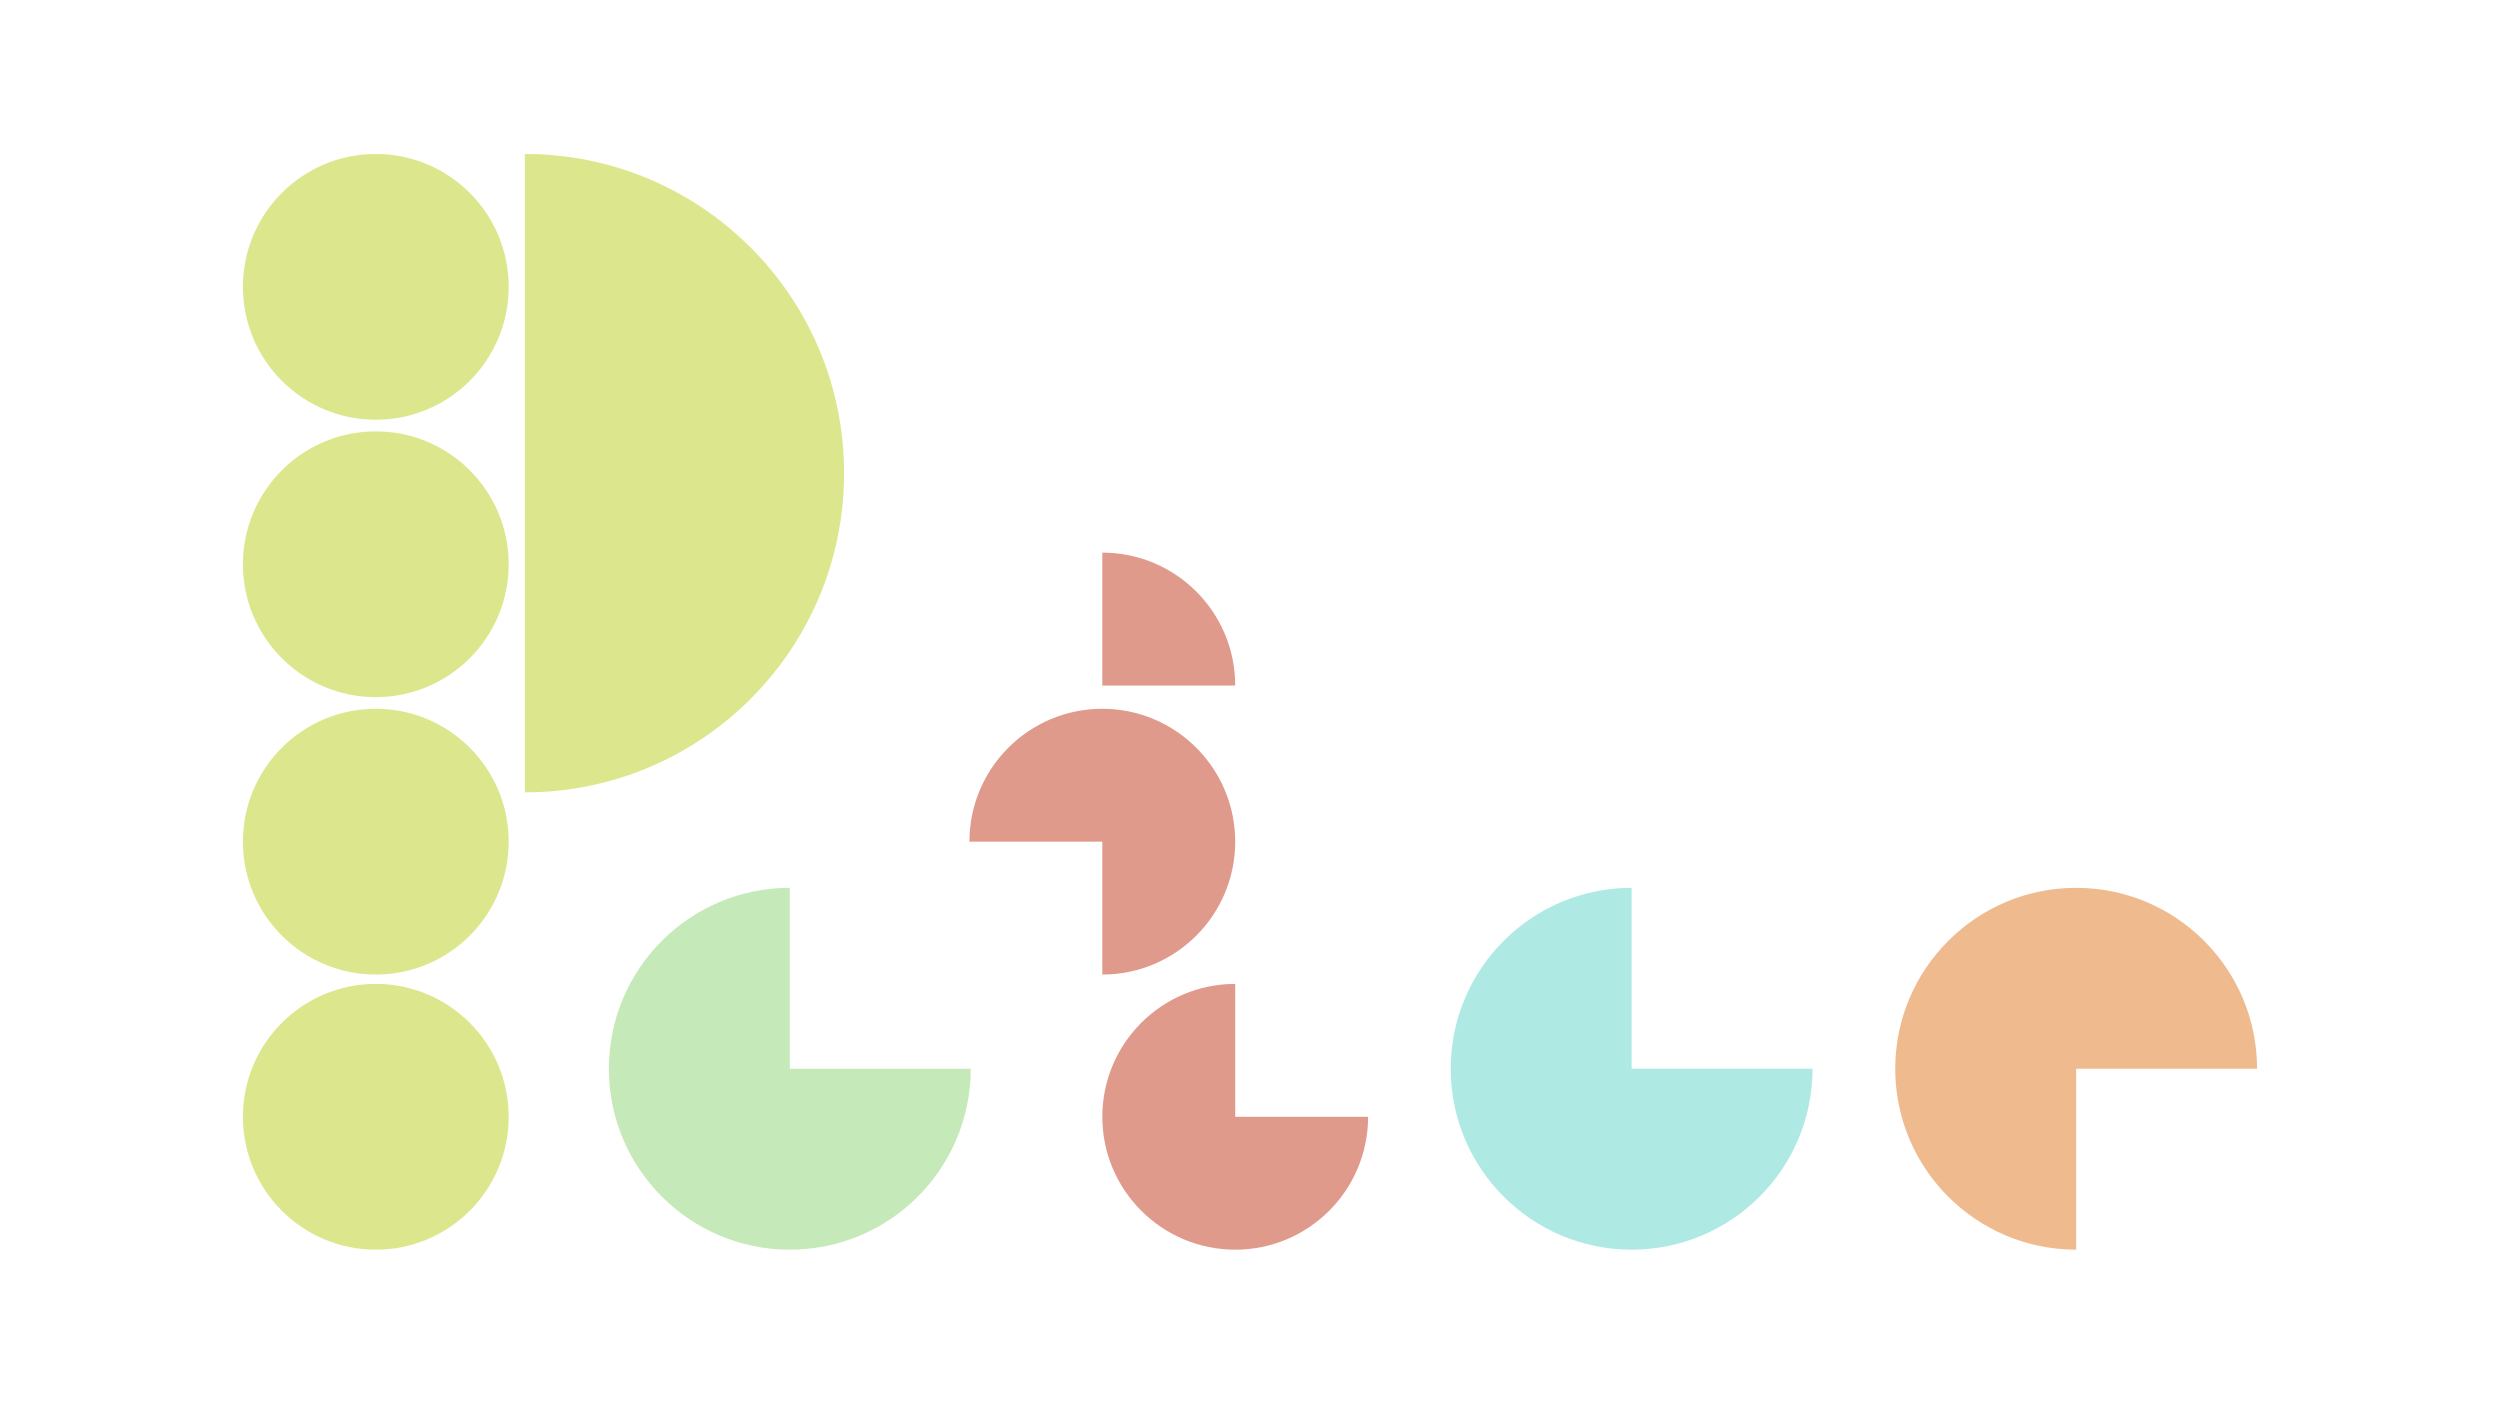
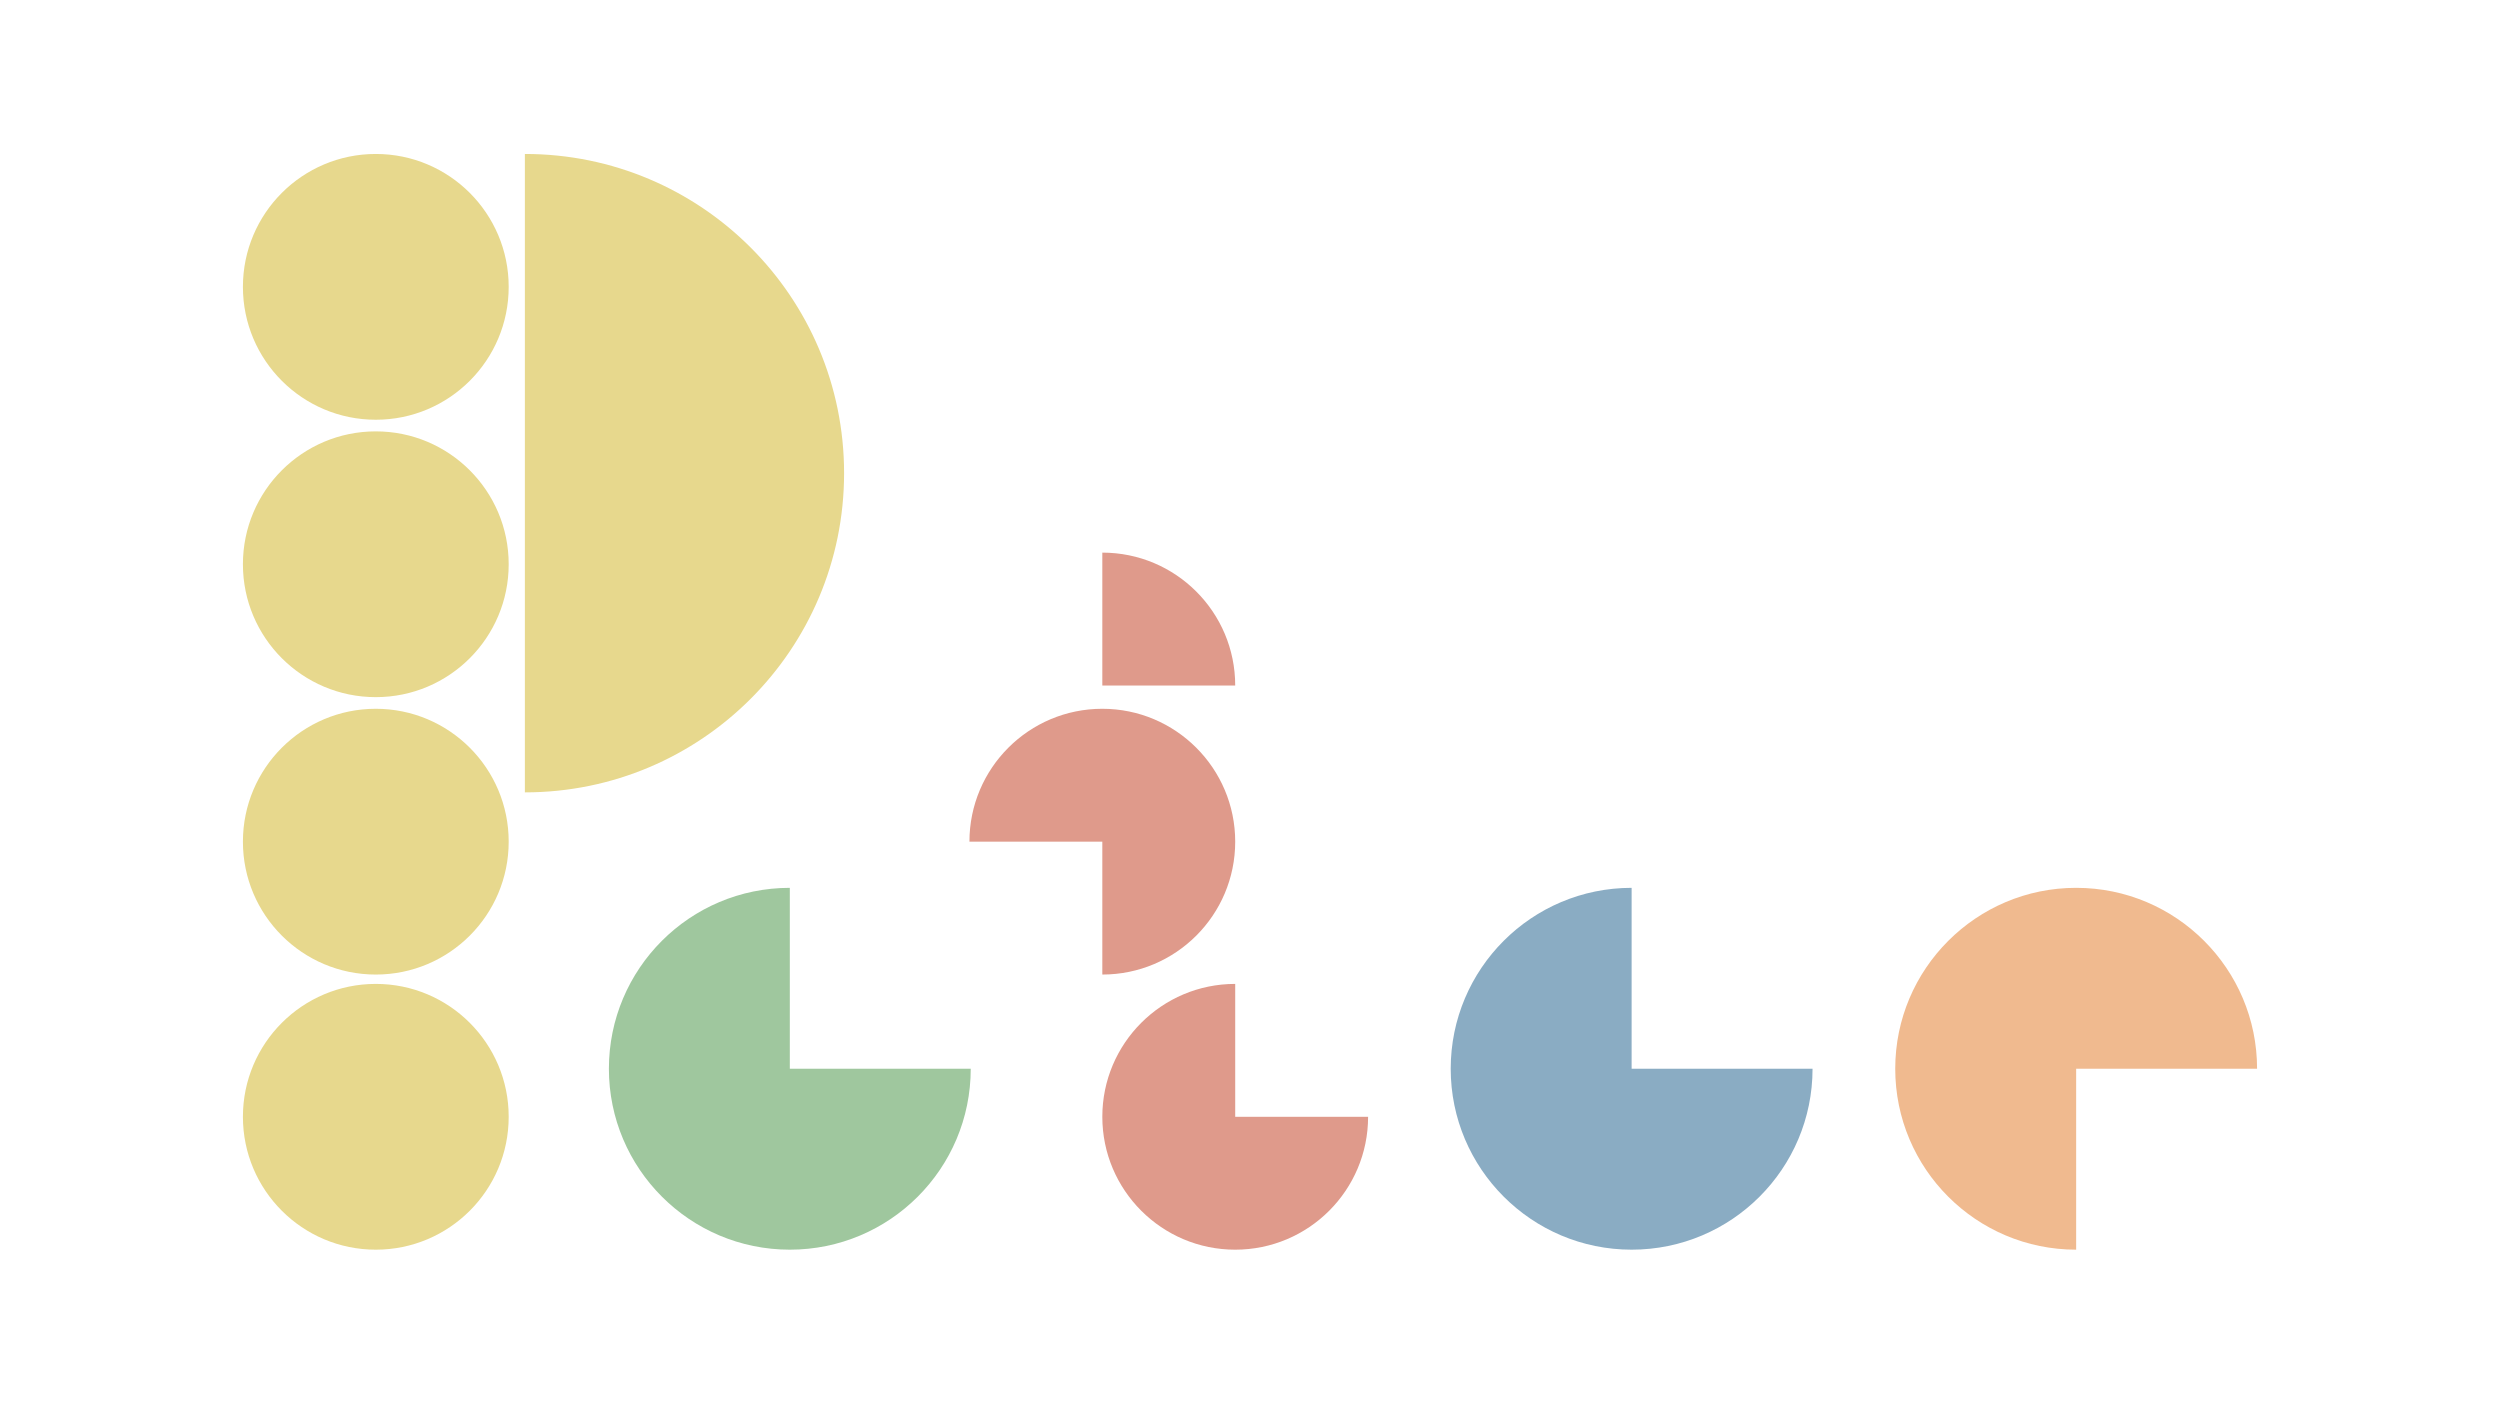
- <svg xmlns="http://www.w3.org/2000/svg" width="100%" height="100%" viewBox="0 0 1920 1080" version="1.1" xml:space="preserve" style="fill-rule:evenodd;clip-rule:evenodd;stroke-linejoin:round;stroke-miterlimit:2;">
+ <svg xmlns="http://www.w3.org/2000/svg" width="100%" height="100%" viewBox="0 0 1920 1080" version="1.1" xml:space="preserve" style="fill-rule:evenodd;clip-rule:evenodd;stroke-linejoin:round;stroke-miterlimit:2;" id="svg45">
+   <defs id="defs49" />
  <g id="r" transform="matrix(1.49619,0,0,1.49619,1183.24,-563.476)">
-     <path d="M367.73,925.203C367.73,873.914 326.152,832.335 274.862,832.335C223.607,832.335 181.995,873.948 181.995,925.203C181.995,976.493 223.573,1018.07 274.862,1018.07L274.862,925.203L367.73,925.203Z" style="fill:rgb(240,186,143);" />
+     <path d="M367.73,925.203C367.73,873.914 326.152,832.335 274.862,832.335C223.607,832.335 181.995,873.948 181.995,925.203C181.995,976.493 223.573,1018.07 274.862,1018.07L274.862,925.203L367.73,925.203Z" style="fill:rgb(240,186,143);" id="path2" />
  </g>
  <g id="e" transform="matrix(1.49619,0,0,1.49619,841.843,-563.476)">
-     <path d="M274.862,832.335C223.573,832.335 181.995,873.914 181.995,925.203C181.995,976.458 223.607,1018.07 274.862,1018.07C326.152,1018.07 367.73,976.493 367.73,925.203L274.862,925.203L274.862,832.335Z" style="fill:rgb(174,234,227);" />
+     <path d="M274.862,832.335C223.573,832.335 181.995,873.914 181.995,925.203C181.995,976.458 223.607,1018.07 274.862,1018.07C326.152,1018.07 367.73,976.493 367.73,925.203L274.862,925.203L274.862,832.335Z" style="fill:rgb(138,172,195);" id="path5" />
  </g>
  <g id="t">
-     <g transform="matrix(1.09894,0,0,1.09894,646.582,-159.045)">
-       <path d="M274.862,832.335C223.573,832.335 181.995,873.914 181.995,925.203C181.995,976.458 223.607,1018.07 274.862,1018.07C326.152,1018.07 367.73,976.493 367.73,925.203L274.862,925.203L274.862,832.335Z" style="fill:rgb(223,154,139);" />
+     <g transform="matrix(1.09894,0,0,1.09894,646.582,-159.045)" id="g10">
+       <path d="M274.862,832.335C223.573,832.335 181.995,873.914 181.995,925.203C181.995,976.458 223.607,1018.07 274.862,1018.07C326.152,1018.07 367.73,976.493 367.73,925.203L274.862,925.203L274.862,832.335Z" style="fill:rgb(223,154,139);" id="path8" />
    </g>
-     <g transform="matrix(1.09894,0,0,1.09894,544.525,-370.342)">
-       <path d="M274.862,1018.07C326.152,1018.07 367.73,976.493 367.73,925.203C367.73,873.948 326.118,832.335 274.862,832.335C223.573,832.335 181.995,873.914 181.995,925.203L274.862,925.203L274.862,1018.07Z" style="fill:rgb(223,154,139);" />
+     <g transform="matrix(1.09894,0,0,1.09894,544.525,-370.342)" id="g14">
+       <path d="M274.862,1018.07C326.152,1018.07 367.73,976.493 367.73,925.203C367.73,873.948 326.118,832.335 274.862,832.335C223.573,832.335 181.995,873.914 181.995,925.203L274.862,925.203L274.862,1018.07Z" style="fill:rgb(223,154,139);" id="path12" />
    </g>
-     <g transform="matrix(1.09894,0,0,1.09894,544.525,-490.273)">
-       <path d="M367.73,925.203C367.73,873.914 326.152,832.335 274.862,832.335L274.862,925.203L367.73,925.203Z" style="fill:rgb(223,154,139);" />
+     <g transform="matrix(1.09894,0,0,1.09894,544.525,-490.273)" id="g18">
+       <path d="M367.73,925.203C367.73,873.914 326.152,832.335 274.862,832.335L274.862,925.203L367.73,925.203Z" style="fill:rgb(223,154,139);" id="path16" />
    </g>
  </g>
  <g id="e1" transform="matrix(1.49619,0,0,1.49619,195.332,-563.476)">
-     <path d="M274.862,832.335C223.573,832.335 181.995,873.914 181.995,925.203C181.995,976.458 223.607,1018.07 274.862,1018.07C326.152,1018.07 367.73,976.493 367.73,925.203L274.862,925.203L274.862,832.335Z" style="fill:rgb(197,233,184);" />
+     <path d="M274.862,832.335C223.573,832.335 181.995,873.914 181.995,925.203C181.995,976.458 223.607,1018.07 274.862,1018.07C326.152,1018.07 367.73,976.493 367.73,925.203L274.862,925.203L274.862,832.335Z" style="fill:rgb(159,199,158);" id="path21" />
  </g>
  <g id="P">
-     <g transform="matrix(1.09894,0,0,1.09894,-13.4408,-370.342)">
-       <circle cx="274.862" cy="925.203" r="92.868" style="fill:rgb(220,231,141);" />
+     <g transform="matrix(1.09894,0,0,1.09894,-13.4408,-370.342)" id="g26">
+       <circle cx="274.862" cy="925.203" r="92.868" style="fill:rgb(231,216,141);" id="circle24" />
    </g>
-     <g transform="matrix(1.09894,0,0,1.09894,-13.4408,-159.045)">
-       <circle cx="274.862" cy="925.203" r="92.868" style="fill:rgb(220,231,141);" />
+     <g transform="matrix(1.09894,0,0,1.09894,-13.4408,-159.045)" id="g30">
+       <circle cx="274.862" cy="925.203" r="92.868" style="fill:rgb(231,216,141);" id="circle28" />
    </g>
-     <g transform="matrix(1.09894,0,0,1.09894,-13.4408,-583.391)">
-       <circle cx="274.862" cy="925.203" r="92.868" style="fill:rgb(220,231,141);" />
+     <g transform="matrix(1.09894,0,0,1.09894,-13.4408,-583.391)" id="g34">
+       <circle cx="274.862" cy="925.203" r="92.868" style="fill:rgb(231,216,141);" id="circle32" />
    </g>
-     <g transform="matrix(1.09894,0,0,1.09894,-13.4408,-796.441)">
-       <circle cx="274.862" cy="925.203" r="92.868" style="fill:rgb(220,231,141);" />
+     <g transform="matrix(1.09894,0,0,1.09894,-13.4408,-796.441)" id="g38">
+       <circle cx="274.862" cy="925.203" r="92.868" style="fill:rgb(231,216,141);" id="circle36" />
    </g>
-     <g transform="matrix(1.20105,0,0,1.20105,-284.265,-40.0225)">
-       <path d="M572.31,540C685.038,540 776.422,448.616 776.422,335.888C776.422,223.159 685.038,131.775 572.31,131.775L572.31,540Z" style="fill:rgb(220,231,141);" />
+     <g transform="matrix(1.20105,0,0,1.20105,-284.265,-40.0225)" id="g42">
+       <path d="M572.31,540C685.038,540 776.422,448.616 776.422,335.888C776.422,223.159 685.038,131.775 572.31,131.775L572.31,540Z" style="fill:rgb(231,216,141);" id="path40" />
    </g>
  </g>
</svg>
